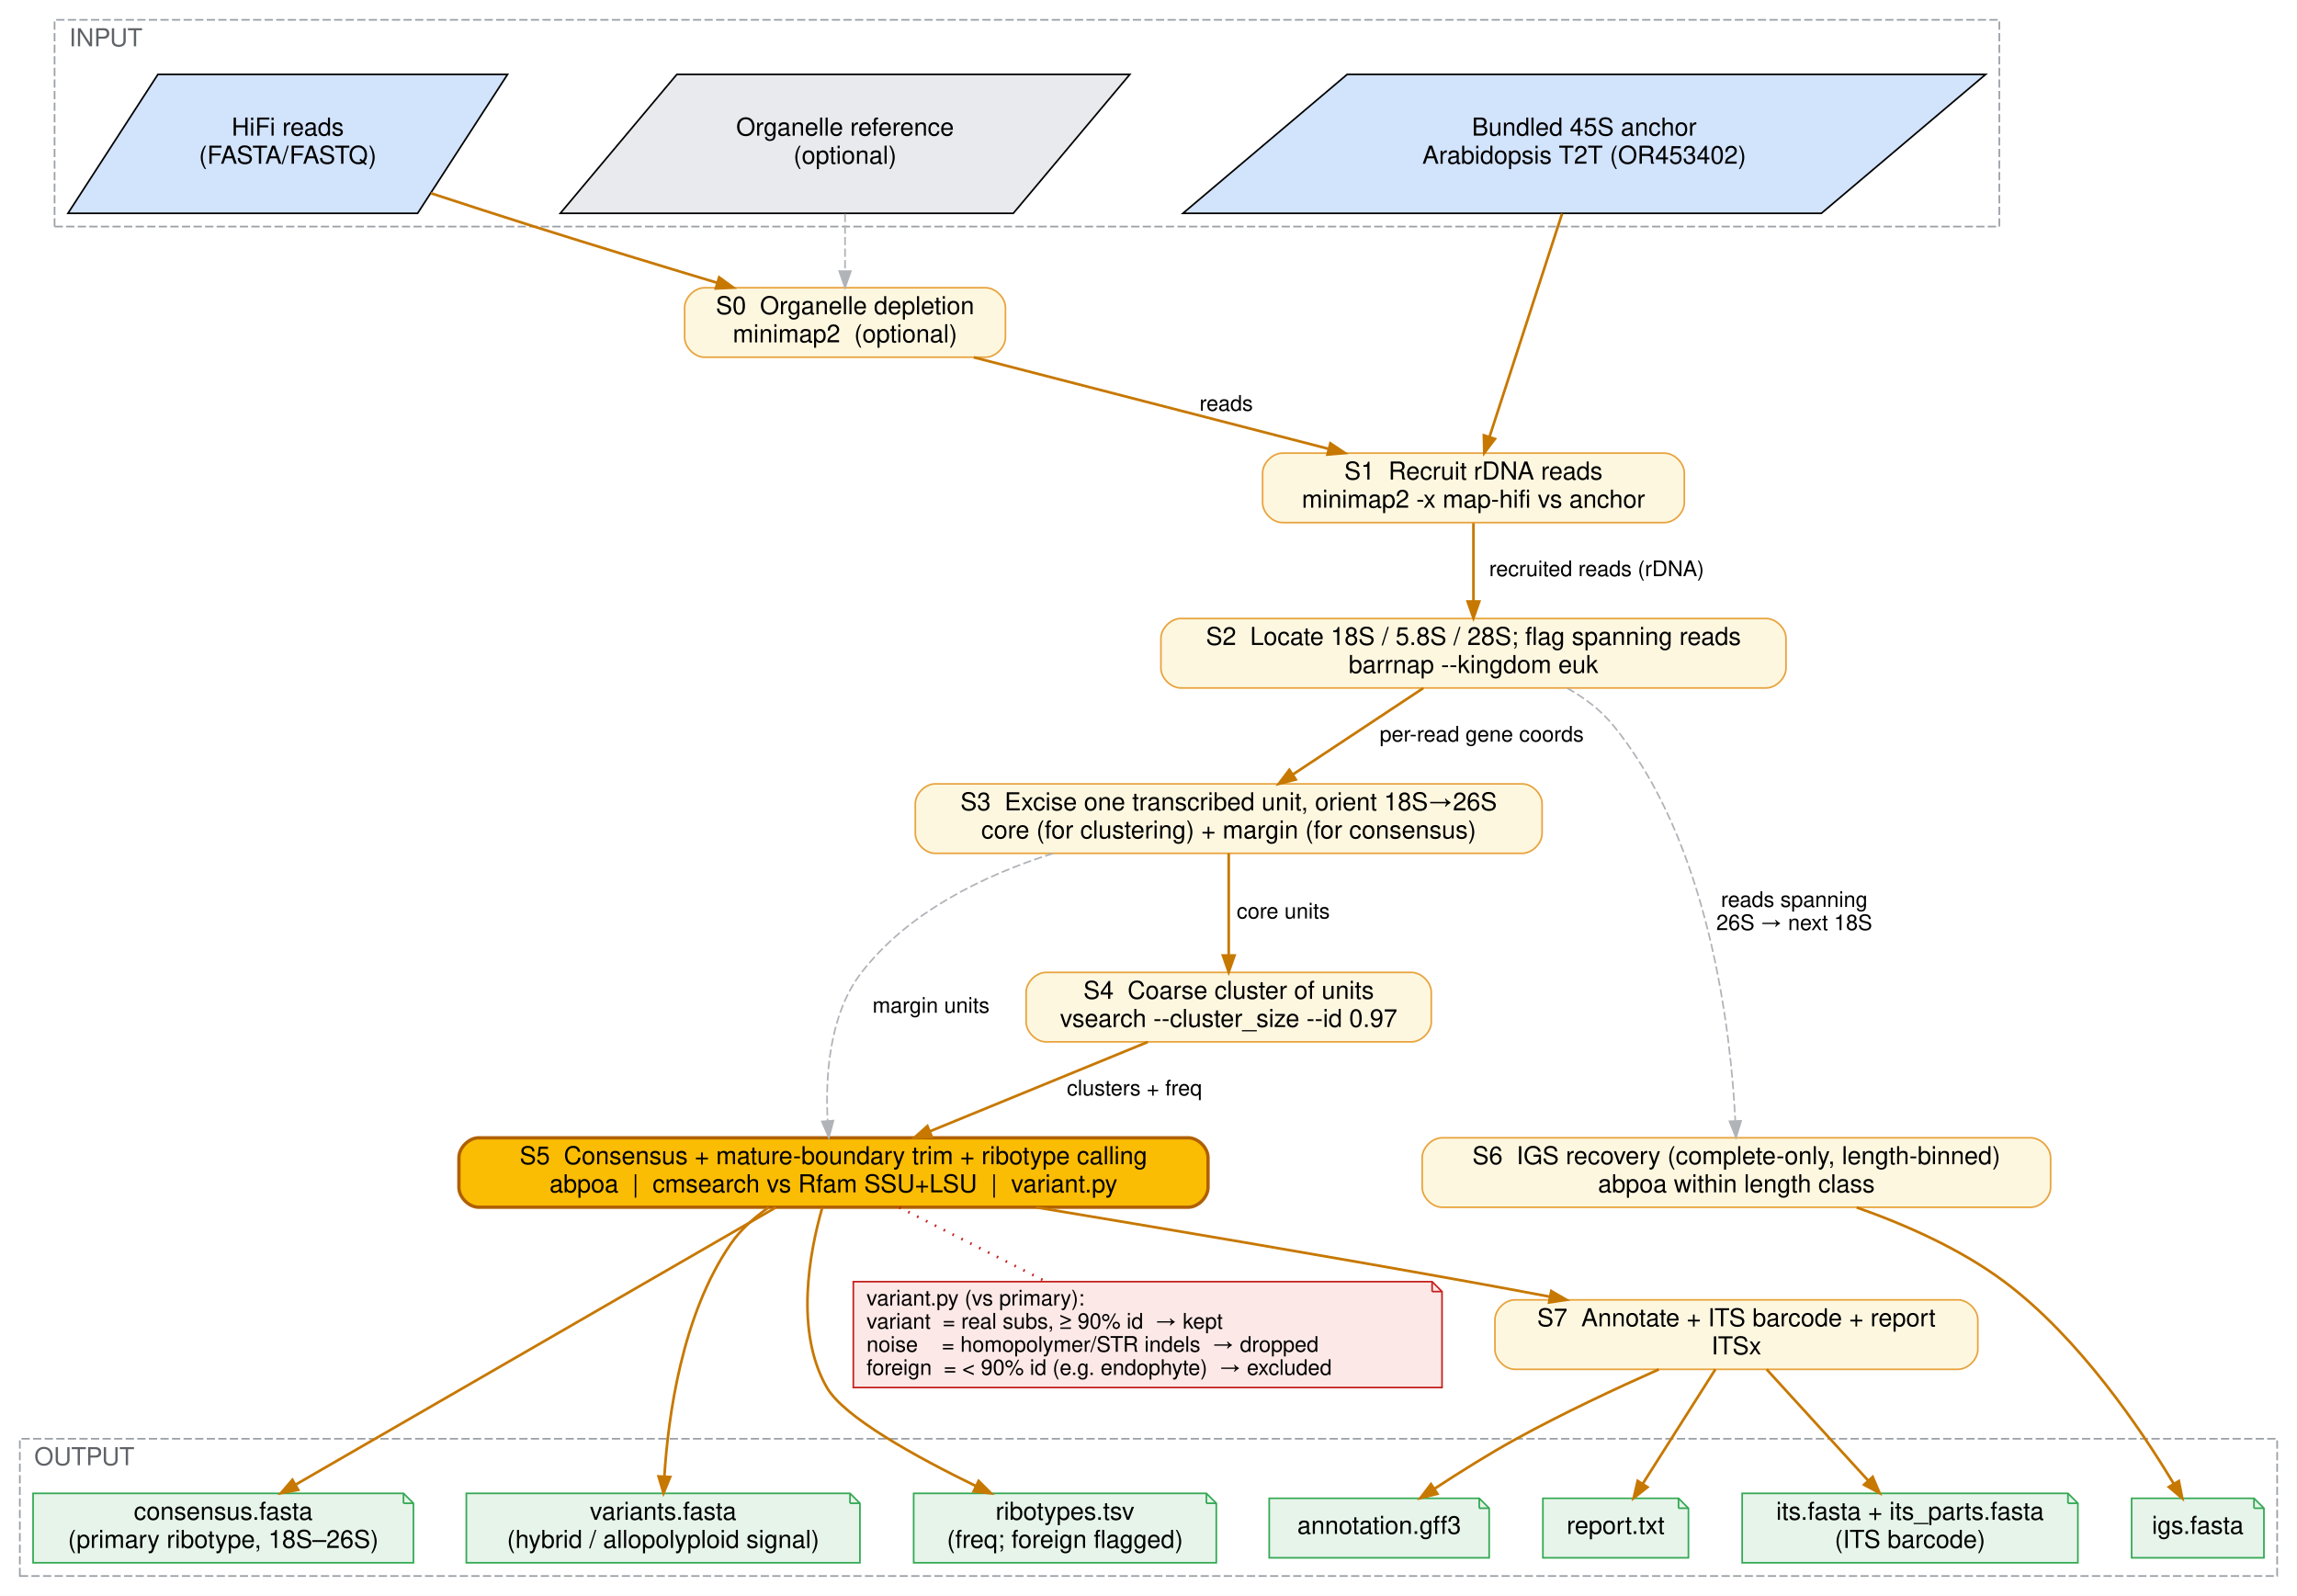
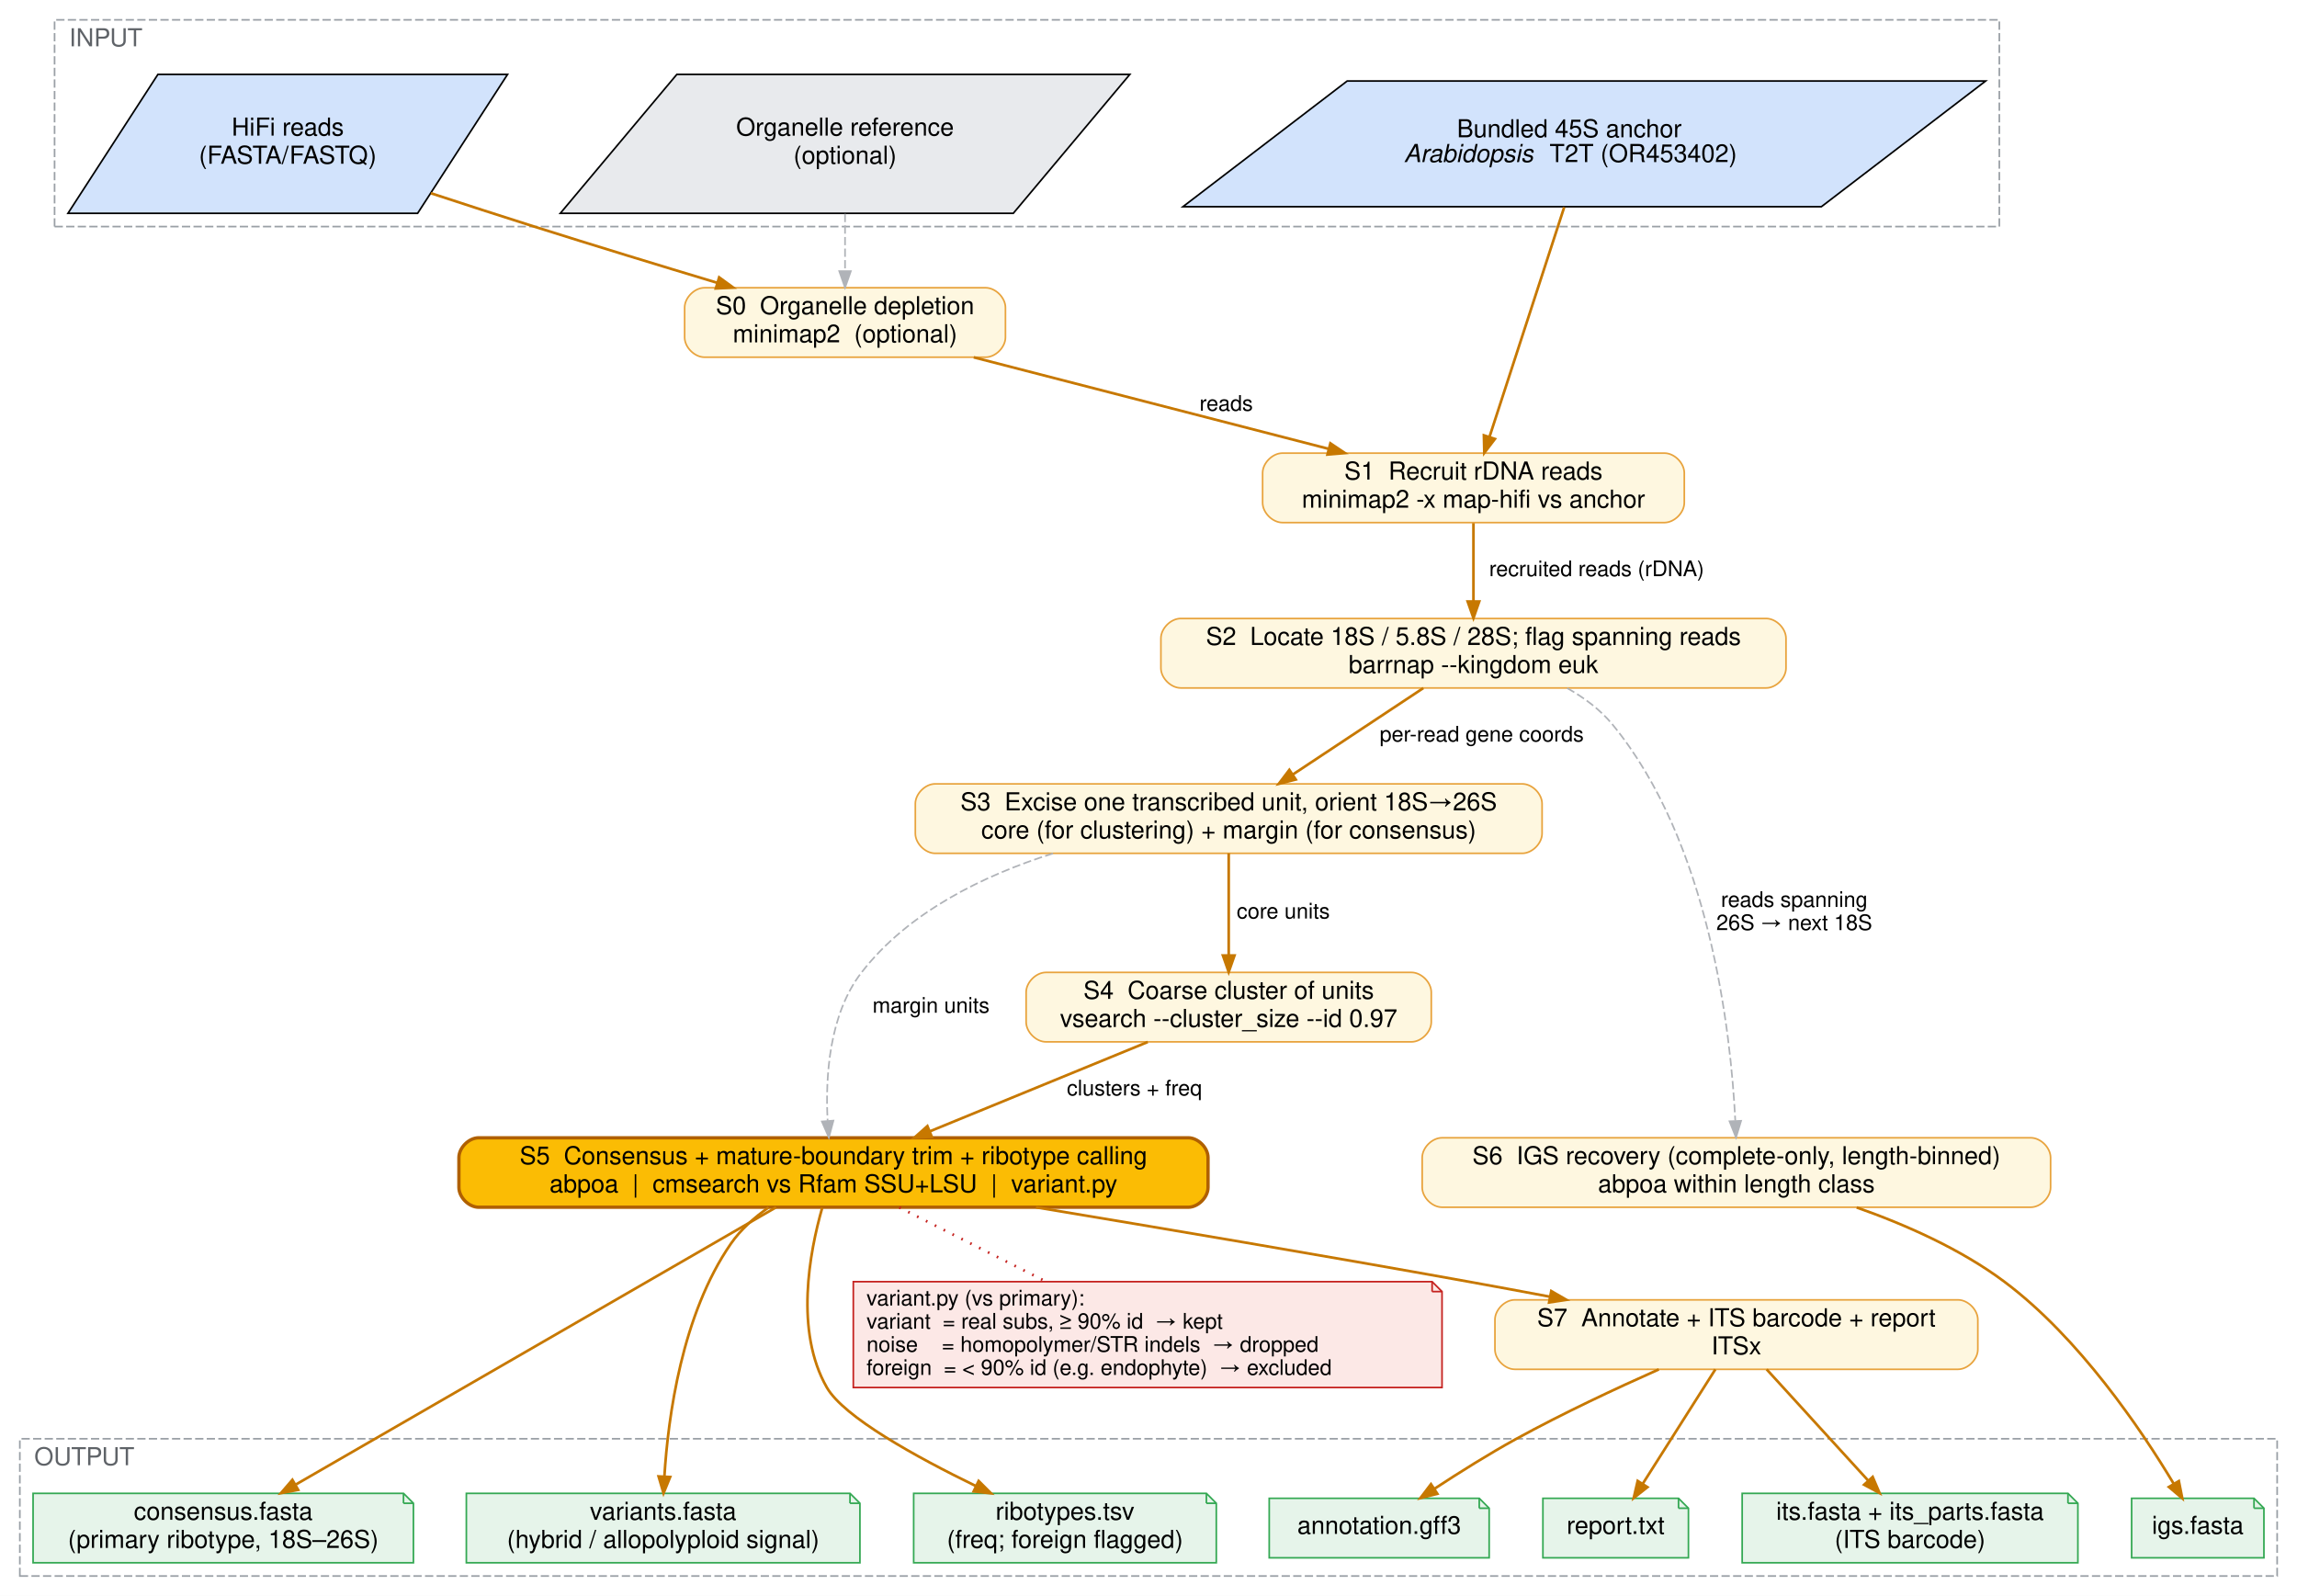
<svg xmlns="http://www.w3.org/2000/svg" width="1389pt" height="965pt" viewBox="0.00 0.00 1389.00 965.00">
  <g id="graph0" class="graph" transform="scale(1 1) rotate(0) translate(4 961)">
    <polygon fill="white" stroke="transparent" points="-4,4 -4,-961 1385,-961 1385,4 -4,4" />
    <g id="clust1" class="cluster">
      <polygon fill="white" stroke="#9aa0a6" stroke-dasharray="5,2" points="29,-824 29,-949 1205,-949 1205,-824 29,-824" />
      <text text-anchor="middle" x="60" y="-933" font-family="Helvetica,sans-Serif" font-size="15.00" fill="#5f6368">INPUT</text>
    </g>
    <g id="clust2" class="cluster">
      <polygon fill="white" stroke="#9aa0a6" stroke-dasharray="5,2" points="8,-8 8,-91 1373,-91 1373,-8 8,-8" />
      <text text-anchor="middle" x="47" y="-75" font-family="Helvetica,sans-Serif" font-size="15.00" fill="#5f6368">OUTPUT</text>
    </g>
    <g id="node1" class="node">
      <polygon fill="#d2e3fc" stroke="black" points="302.91,-916 91.48,-916 37.09,-832 248.52,-832 302.91,-916" />
      <text text-anchor="middle" x="170" y="-879" font-family="Helvetica,sans-Serif" font-size="15.00">HiFi reads</text>
      <text text-anchor="middle" x="170" y="-862" font-family="Helvetica,sans-Serif" font-size="15.00">(FASTA/FASTQ)</text>
    </g>
    <g id="node4" class="node">
      <path fill="#fef7e0" stroke="#e8a33d" d="M592,-787C592,-787 422,-787 422,-787 416,-787 410,-781 410,-775 410,-775 410,-757 410,-757 410,-751 416,-745 422,-745 422,-745 592,-745 592,-745 598,-745 604,-751 604,-757 604,-757 604,-775 604,-775 604,-781 598,-787 592,-787" />
      <text text-anchor="middle" x="507" y="-771" font-family="Helvetica,sans-Serif" font-size="15.00">S0  Organelle depletion</text>
      <text text-anchor="middle" x="507" y="-754" font-family="Helvetica,sans-Serif" font-size="15.00">minimap2  (optional)</text>
    </g>
    <g id="edge1" class="edge">
      <path fill="none" stroke="#c77800" stroke-width="1.6" d="M256.56,-844.16C277,-837.45 298.75,-830.4 319,-824 355.26,-812.54 395.59,-800.25 429.58,-790.03" />
      <polygon fill="#c77800" stroke="#c77800" stroke-width="1.6" points="430.88,-793.29 439.45,-787.07 428.86,-786.59 430.88,-793.29" />
    </g>
    <g id="node2" class="node">
-       <polygon fill="#d2e3fc" stroke="black" points="1196.7,-916 810.62,-916 711.3,-832 1097.38,-832 1196.7,-916" />
-       <text text-anchor="middle" x="954" y="-879" font-family="Helvetica,sans-Serif" font-size="15.00">Bundled 45S anchor</text>
-       <text text-anchor="middle" x="954" y="-862" font-family="Helvetica,sans-Serif" font-size="15.00">Arabidopsis T2T (OR453402)</text>
+       <polygon fill="#d2e3fc" stroke="black" points="1196.7,-912 810.62,-912 711.3,-836 1097.38,-836 1196.7,-912" />
+       <text text-anchor="start" x="877" y="-878" font-family="Helvetica,sans-Serif" font-size="15.00">Bundled 45S anchor</text>
+       <text text-anchor="start" x="845" y="-863" font-family="Helvetica,sans-Serif" font-style="italic" font-size="15.00">Arabidopsis</text>
+       <text text-anchor="start" x="933" y="-863" font-family="Helvetica,sans-Serif" font-size="15.00"> T2T (OR453402)</text>
    </g>
    <g id="node5" class="node">
      <path fill="#fef7e0" stroke="#e8a33d" d="M1002.5,-687C1002.5,-687 771.5,-687 771.5,-687 765.5,-687 759.5,-681 759.5,-675 759.5,-675 759.5,-657 759.5,-657 759.5,-651 765.5,-645 771.5,-645 771.5,-645 1002.5,-645 1002.5,-645 1008.5,-645 1014.5,-651 1014.5,-657 1014.5,-657 1014.5,-675 1014.5,-675 1014.5,-681 1008.5,-687 1002.5,-687" />
      <text text-anchor="middle" x="887" y="-671" font-family="Helvetica,sans-Serif" font-size="15.00">S1  Recruit rDNA reads</text>
      <text text-anchor="middle" x="887" y="-654" font-family="Helvetica,sans-Serif" font-size="15.00">minimap2 -x map-hifi vs anchor</text>
    </g>
    <g id="edge4" class="edge">
-       <path fill="none" stroke="#c77800" stroke-width="1.6" d="M940.6,-831.81C927.64,-791.95 908.3,-732.49 896.74,-696.95" />
-       <polygon fill="#c77800" stroke="#c77800" stroke-width="1.6" points="899.98,-695.59 893.56,-687.16 893.32,-697.75 899.98,-695.59" />
+       <path fill="none" stroke="#c77800" stroke-width="1.6" d="M941.87,-835.69C928.91,-795.85 908.62,-733.48 896.69,-696.79" />
+       <polygon fill="#c77800" stroke="#c77800" stroke-width="1.6" points="899.98,-695.58 893.56,-687.16 893.32,-697.75 899.98,-695.58" />
    </g>
    <g id="node3" class="node">
      <polygon fill="#e8eaed" stroke="black" points="679.2,-916 405.27,-916 334.8,-832 608.73,-832 679.2,-916" />
      <text text-anchor="middle" x="507" y="-879" font-family="Helvetica,sans-Serif" font-size="15.00">Organelle reference</text>
      <text text-anchor="middle" x="507" y="-862" font-family="Helvetica,sans-Serif" font-size="15.00">(optional)</text>
    </g>
    <g id="edge2" class="edge">
      <path fill="none" stroke="#b0b3b8" stroke-dasharray="5,2" d="M507,-831.71C507,-820.2 507,-807.92 507,-797.18" />
      <polygon fill="#b0b3b8" stroke="#b0b3b8" points="510.5,-797.04 507,-787.04 503.5,-797.04 510.5,-797.04" />
    </g>
    <g id="edge3" class="edge">
      <path fill="none" stroke="#c77800" stroke-width="1.6" d="M584.82,-744.93C647.19,-728.85 734.69,-706.28 799.49,-689.57" />
      <polygon fill="#c77800" stroke="#c77800" stroke-width="1.6" points="800.48,-692.93 809.29,-687.04 798.73,-686.15 800.48,-692.93" />
      <text text-anchor="middle" x="737.5" y="-712.6" font-family="Helvetica,sans-Serif" font-size="13.00">reads</text>
    </g>
    <g id="node6" class="node">
      <path fill="#fef7e0" stroke="#e8a33d" d="M1064,-587C1064,-587 710,-587 710,-587 704,-587 698,-581 698,-575 698,-575 698,-557 698,-557 698,-551 704,-545 710,-545 710,-545 1064,-545 1064,-545 1070,-545 1076,-551 1076,-557 1076,-557 1076,-575 1076,-575 1076,-581 1070,-587 1064,-587" />
      <text text-anchor="middle" x="887" y="-571" font-family="Helvetica,sans-Serif" font-size="15.00">S2  Locate 18S / 5.8S / 28S; flag spanning reads</text>
      <text text-anchor="middle" x="887" y="-554" font-family="Helvetica,sans-Serif" font-size="15.00">barrnap --kingdom euk</text>
    </g>
    <g id="edge5" class="edge">
      <path fill="none" stroke="#c77800" stroke-width="1.6" d="M887,-644.69C887,-631.03 887,-612.77 887,-597.38" />
      <polygon fill="#c77800" stroke="#c77800" stroke-width="1.6" points="890.5,-597.28 887,-587.28 883.5,-597.28 890.5,-597.28" />
      <text text-anchor="middle" x="961.5" y="-612.6" font-family="Helvetica,sans-Serif" font-size="13.00">recruited reads (rDNA)</text>
    </g>
    <g id="node7" class="node">
      <path fill="#fef7e0" stroke="#e8a33d" d="M916.5,-487C916.5,-487 561.5,-487 561.5,-487 555.5,-487 549.5,-481 549.5,-475 549.5,-475 549.5,-457 549.5,-457 549.5,-451 555.5,-445 561.5,-445 561.5,-445 916.5,-445 916.5,-445 922.5,-445 928.5,-451 928.5,-457 928.5,-457 928.5,-475 928.5,-475 928.5,-481 922.5,-487 916.5,-487" />
      <text text-anchor="middle" x="739" y="-471" font-family="Helvetica,sans-Serif" font-size="15.00">S3  Excise one transcribed unit, orient 18S→26S</text>
      <text text-anchor="middle" x="739" y="-454" font-family="Helvetica,sans-Serif" font-size="15.00">core (for clustering) + margin (for consensus)</text>
    </g>
    <g id="edge6" class="edge">
      <path fill="none" stroke="#c77800" stroke-width="1.6" d="M856.69,-544.93C833.85,-529.8 802.34,-508.94 777.68,-492.61" />
      <polygon fill="#c77800" stroke="#c77800" stroke-width="1.6" points="779.54,-489.64 769.27,-487.04 775.67,-495.48 779.54,-489.64" />
      <text text-anchor="middle" x="892" y="-512.6" font-family="Helvetica,sans-Serif" font-size="13.00">per-read gene coords</text>
    </g>
    <g id="node10" class="node">
      <path fill="#fef7e0" stroke="#e8a33d" d="M1224,-273C1224,-273 868,-273 868,-273 862,-273 856,-267 856,-261 856,-261 856,-243 856,-243 856,-237 862,-231 868,-231 868,-231 1224,-231 1224,-231 1230,-231 1236,-237 1236,-243 1236,-243 1236,-261 1236,-261 1236,-267 1230,-273 1224,-273" />
      <text text-anchor="middle" x="1046" y="-257" font-family="Helvetica,sans-Serif" font-size="15.00">S6  IGS recovery (complete-only, length-binned)</text>
      <text text-anchor="middle" x="1046" y="-240" font-family="Helvetica,sans-Serif" font-size="15.00">abpoa within length class</text>
    </g>
    <g id="edge10" class="edge">
      <path fill="none" stroke="#b0b3b8" stroke-dasharray="5,2" d="M943.67,-544.9C953.9,-539.14 963.64,-531.94 971,-523 1029.74,-451.69 1042.61,-337.59 1045.33,-283.43" />
      <polygon fill="#b0b3b8" stroke="#b0b3b8" points="1048.84,-283.26 1045.76,-273.12 1041.85,-282.97 1048.84,-283.26" />
      <text text-anchor="middle" x="1081" y="-412.6" font-family="Helvetica,sans-Serif" font-size="13.00">reads spanning</text>
      <text text-anchor="middle" x="1081" y="-398.6" font-family="Helvetica,sans-Serif" font-size="13.00">26S → next 18S</text>
    </g>
    <g id="node8" class="node">
      <path fill="#fef7e0" stroke="#e8a33d" d="M849.5,-373C849.5,-373 628.5,-373 628.5,-373 622.5,-373 616.5,-367 616.5,-361 616.5,-361 616.5,-343 616.5,-343 616.5,-337 622.5,-331 628.5,-331 628.5,-331 849.5,-331 849.5,-331 855.5,-331 861.5,-337 861.5,-343 861.5,-343 861.5,-361 861.5,-361 861.5,-367 855.5,-373 849.5,-373" />
      <text text-anchor="middle" x="739" y="-357" font-family="Helvetica,sans-Serif" font-size="15.00">S4  Coarse cluster of units</text>
      <text text-anchor="middle" x="739" y="-340" font-family="Helvetica,sans-Serif" font-size="15.00">vsearch --cluster_size --id 0.97</text>
    </g>
    <g id="edge7" class="edge">
      <path fill="none" stroke="#c77800" stroke-width="1.6" d="M739,-444.98C739,-427.88 739,-403.03 739,-383.47" />
      <polygon fill="#c77800" stroke="#c77800" stroke-width="1.6" points="742.5,-383.23 739,-373.23 735.5,-383.23 742.5,-383.23" />
      <text text-anchor="middle" x="772" y="-405.6" font-family="Helvetica,sans-Serif" font-size="13.00">core units</text>
    </g>
    <g id="node9" class="node">
      <path fill="#fbbc04" stroke="#b06000" stroke-width="2" d="M714.5,-273C714.5,-273 285.5,-273 285.5,-273 279.5,-273 273.5,-267 273.5,-261 273.5,-261 273.5,-243 273.5,-243 273.5,-237 279.5,-231 285.5,-231 285.5,-231 714.5,-231 714.5,-231 720.5,-231 726.5,-237 726.5,-243 726.5,-243 726.5,-261 726.5,-261 726.5,-267 720.5,-273 714.5,-273" />
      <text text-anchor="middle" x="500" y="-257" font-family="Helvetica,sans-Serif" font-size="15.00">S5  Consensus + mature-boundary trim + ribotype calling</text>
      <text text-anchor="middle" x="500" y="-240" font-family="Helvetica,sans-Serif" font-size="15.00">abpoa  |  cmsearch vs Rfam SSU+LSU  |  variant.py</text>
    </g>
    <g id="edge8" class="edge">
      <path fill="none" stroke="#b0b3b8" stroke-dasharray="5,2" d="M632.75,-444.94C590.46,-431.56 545.24,-409.44 517,-373 497.29,-347.57 495.06,-309.7 496.46,-283.32" />
      <polygon fill="#b0b3b8" stroke="#b0b3b8" points="499.97,-283.37 497.21,-273.14 492.99,-282.86 499.97,-283.37" />
      <text text-anchor="middle" x="559" y="-348.6" font-family="Helvetica,sans-Serif" font-size="13.00">margin units</text>
    </g>
    <g id="edge9" class="edge">
      <path fill="none" stroke="#c77800" stroke-width="1.6" d="M690.06,-330.93C651.88,-315.28 598.72,-293.48 558.33,-276.92" />
      <polygon fill="#c77800" stroke="#c77800" stroke-width="1.6" points="559.46,-273.6 548.88,-273.04 556.8,-280.07 559.46,-273.6" />
      <text text-anchor="middle" x="682" y="-298.6" font-family="Helvetica,sans-Serif" font-size="13.00">clusters + freq</text>
    </g>
    <g id="node11" class="node">
      <path fill="#fef7e0" stroke="#e8a33d" d="M1180,-175C1180,-175 912,-175 912,-175 906,-175 900,-169 900,-163 900,-163 900,-145 900,-145 900,-139 906,-133 912,-133 912,-133 1180,-133 1180,-133 1186,-133 1192,-139 1192,-145 1192,-145 1192,-163 1192,-163 1192,-169 1186,-175 1180,-175" />
      <text text-anchor="middle" x="1046" y="-159" font-family="Helvetica,sans-Serif" font-size="15.00">S7  Annotate + ITS barcode + report</text>
      <text text-anchor="middle" x="1046" y="-142" font-family="Helvetica,sans-Serif" font-size="15.00">ITSx</text>
    </g>
    <g id="edge11" class="edge">
      <path fill="none" stroke="#c77800" stroke-width="1.6" d="M622.47,-230.96C697.94,-218.43 796.66,-201.75 884,-186 899.87,-183.14 916.6,-180.04 933.03,-176.94" />
      <polygon fill="#c77800" stroke="#c77800" stroke-width="1.6" points="934.05,-180.31 943.22,-175.01 932.75,-173.43 934.05,-180.31" />
    </g>
    <g id="node12" class="node">
      <polygon fill="#fce8e6" stroke="#c5221f" points="862,-186 512,-186 512,-122 868,-122 868,-180 862,-186" />
      <polyline fill="none" stroke="#c5221f" points="862,-186 862,-180 " />
      <polyline fill="none" stroke="#c5221f" points="868,-180 862,-180 " />
      <text text-anchor="start" x="520" y="-171.6" font-family="Helvetica,sans-Serif" font-size="13.00">variant.py (vs primary):</text>
      <text text-anchor="start" x="520" y="-157.6" font-family="Helvetica,sans-Serif" font-size="13.00">  variant  = real subs, ≥ 90% id  → kept</text>
      <text text-anchor="start" x="520" y="-143.6" font-family="Helvetica,sans-Serif" font-size="13.00">  noise    = homopolymer/STR indels  → dropped</text>
      <text text-anchor="start" x="520" y="-129.6" font-family="Helvetica,sans-Serif" font-size="13.00">  foreign  = &lt; 90% id (e.g. endophyte)  → excluded</text>
    </g>
    <g id="edge13" class="edge">
      <path fill="none" stroke="#c5221f" stroke-width="1.6" stroke-dasharray="1,5" d="M539.83,-230.88C565.51,-217.9 599.42,-200.77 628.52,-186.06" />
    </g>
    <g id="node13" class="node">
      <polygon fill="#e6f4ea" stroke="#34a853" points="240,-58 16,-58 16,-16 246,-16 246,-52 240,-58" />
      <polyline fill="none" stroke="#34a853" points="240,-58 240,-52 " />
      <polyline fill="none" stroke="#34a853" points="246,-52 240,-52 " />
      <text text-anchor="middle" x="131" y="-42" font-family="Helvetica,sans-Serif" font-size="15.00">consensus.fasta</text>
      <text text-anchor="middle" x="131" y="-25" font-family="Helvetica,sans-Serif" font-size="15.00">(primary ribotype, 18S–26S)</text>
    </g>
    <g id="edge14" class="edge">
      <path fill="none" stroke="#c77800" stroke-width="1.6" d="M465.29,-230.96C397.84,-192.03 249.23,-106.25 175,-63.4" />
      <polygon fill="#c77800" stroke="#c77800" stroke-width="1.6" points="176.3,-60.11 165.89,-58.14 172.8,-66.17 176.3,-60.11" />
    </g>
    <g id="node14" class="node">
      <polygon fill="#e6f4ea" stroke="#34a853" points="510,-58 278,-58 278,-16 516,-16 516,-52 510,-58" />
      <polyline fill="none" stroke="#34a853" points="510,-58 510,-52 " />
      <polyline fill="none" stroke="#34a853" points="516,-52 510,-52 " />
      <text text-anchor="middle" x="397" y="-42" font-family="Helvetica,sans-Serif" font-size="15.00">variants.fasta</text>
      <text text-anchor="middle" x="397" y="-25" font-family="Helvetica,sans-Serif" font-size="15.00">(hybrid / allopolyploid signal)</text>
    </g>
    <g id="edge15" class="edge">
      <path fill="none" stroke="#c77800" stroke-width="1.6" d="M460.77,-230.87C452.19,-224.86 443.92,-217.55 438,-209 408.35,-166.16 400.01,-104.45 397.75,-68.06" />
      <polygon fill="#c77800" stroke="#c77800" stroke-width="1.6" points="401.24,-67.88 397.24,-58.07 394.25,-68.23 401.24,-67.88" />
    </g>
    <g id="node18" class="node">
      <polygon fill="#e6f4ea" stroke="#34a853" points="725.5,-58 548.5,-58 548.5,-16 731.5,-16 731.5,-52 725.5,-58" />
      <polyline fill="none" stroke="#34a853" points="725.5,-58 725.5,-52 " />
      <polyline fill="none" stroke="#34a853" points="731.5,-52 725.5,-52 " />
      <text text-anchor="middle" x="640" y="-42" font-family="Helvetica,sans-Serif" font-size="15.00">ribotypes.tsv</text>
      <text text-anchor="middle" x="640" y="-25" font-family="Helvetica,sans-Serif" font-size="15.00">(freq; foreign flagged)</text>
    </g>
    <g id="edge16" class="edge">
      <path fill="none" stroke="#c77800" stroke-width="1.6" d="M493.19,-230.64C485.51,-203.8 476.47,-156 496,-122 506.27,-104.13 549.68,-80.14 586.18,-62.38" />
      <polygon fill="#c77800" stroke="#c77800" stroke-width="1.6" points="587.79,-65.49 595.29,-58 584.76,-59.18 587.79,-65.49" />
    </g>
    <g id="node16" class="node">
      <polygon fill="#e6f4ea" stroke="#34a853" points="1359,-55 1285,-55 1285,-19 1365,-19 1365,-49 1359,-55" />
      <polyline fill="none" stroke="#34a853" points="1359,-55 1359,-49 " />
      <polyline fill="none" stroke="#34a853" points="1365,-49 1359,-49 " />
      <text text-anchor="middle" x="1325" y="-33.5" font-family="Helvetica,sans-Serif" font-size="15.00">igs.fasta</text>
    </g>
    <g id="edge17" class="edge">
      <path fill="none" stroke="#c77800" stroke-width="1.6" d="M1118.73,-230.87C1148.24,-220.49 1181.54,-205.77 1208,-186 1253.37,-152.1 1290.83,-96.46 1310.37,-63.93" />
      <polygon fill="#c77800" stroke="#c77800" stroke-width="1.6" points="1313.56,-65.4 1315.62,-55.01 1307.53,-61.85 1313.56,-65.4" />
    </g>
    <g id="node15" class="node">
      <polygon fill="#e6f4ea" stroke="#34a853" points="1246.5,-58 1049.5,-58 1049.5,-16 1252.5,-16 1252.5,-52 1246.5,-58" />
      <polyline fill="none" stroke="#34a853" points="1246.5,-58 1246.5,-52 " />
      <polyline fill="none" stroke="#34a853" points="1252.5,-52 1246.5,-52 " />
      <text text-anchor="middle" x="1151" y="-42" font-family="Helvetica,sans-Serif" font-size="15.00">its.fasta + its_parts.fasta</text>
      <text text-anchor="middle" x="1151" y="-25" font-family="Helvetica,sans-Serif" font-size="15.00">(ITS barcode)</text>
    </g>
    <g id="edge18" class="edge">
      <path fill="none" stroke="#c77800" stroke-width="1.6" d="M1064.29,-132.97C1081.27,-114.37 1106.72,-86.5 1125.66,-65.75" />
      <polygon fill="#c77800" stroke="#c77800" stroke-width="1.6" points="1128.41,-67.93 1132.57,-58.19 1123.24,-63.21 1128.41,-67.93" />
    </g>
    <g id="node17" class="node">
      <polygon fill="#e6f4ea" stroke="#34a853" points="890.5,-55 763.5,-55 763.5,-19 896.5,-19 896.5,-49 890.5,-55" />
      <polyline fill="none" stroke="#34a853" points="890.5,-55 890.5,-49 " />
      <polyline fill="none" stroke="#34a853" points="896.5,-49 890.5,-49 " />
      <text text-anchor="middle" x="830" y="-33.5" font-family="Helvetica,sans-Serif" font-size="15.00">annotation.gff3</text>
    </g>
    <g id="edge19" class="edge">
      <path fill="none" stroke="#c77800" stroke-width="1.6" d="M999.09,-132.95C973.28,-121.47 940.91,-106.33 913,-91 896.21,-81.78 878.23,-70.48 863.3,-60.69" />
      <polygon fill="#c77800" stroke="#c77800" stroke-width="1.6" points="865.17,-57.73 854.9,-55.12 861.31,-63.56 865.17,-57.73" />
    </g>
    <g id="node19" class="node">
      <polygon fill="#e6f4ea" stroke="#34a853" points="1011,-55 929,-55 929,-19 1017,-19 1017,-49 1011,-55" />
      <polyline fill="none" stroke="#34a853" points="1011,-55 1011,-49 " />
      <polyline fill="none" stroke="#34a853" points="1017,-49 1011,-49 " />
      <text text-anchor="middle" x="973" y="-33.5" font-family="Helvetica,sans-Serif" font-size="15.00">report.txt</text>
    </g>
    <g id="edge20" class="edge">
      <path fill="none" stroke="#c77800" stroke-width="1.6" d="M1033.28,-132.97C1021.11,-113.8 1002.7,-84.78 989.42,-63.87" />
      <polygon fill="#c77800" stroke="#c77800" stroke-width="1.6" points="992.22,-61.74 983.9,-55.18 986.31,-65.5 992.22,-61.74" />
    </g>
  </g>
</svg>
